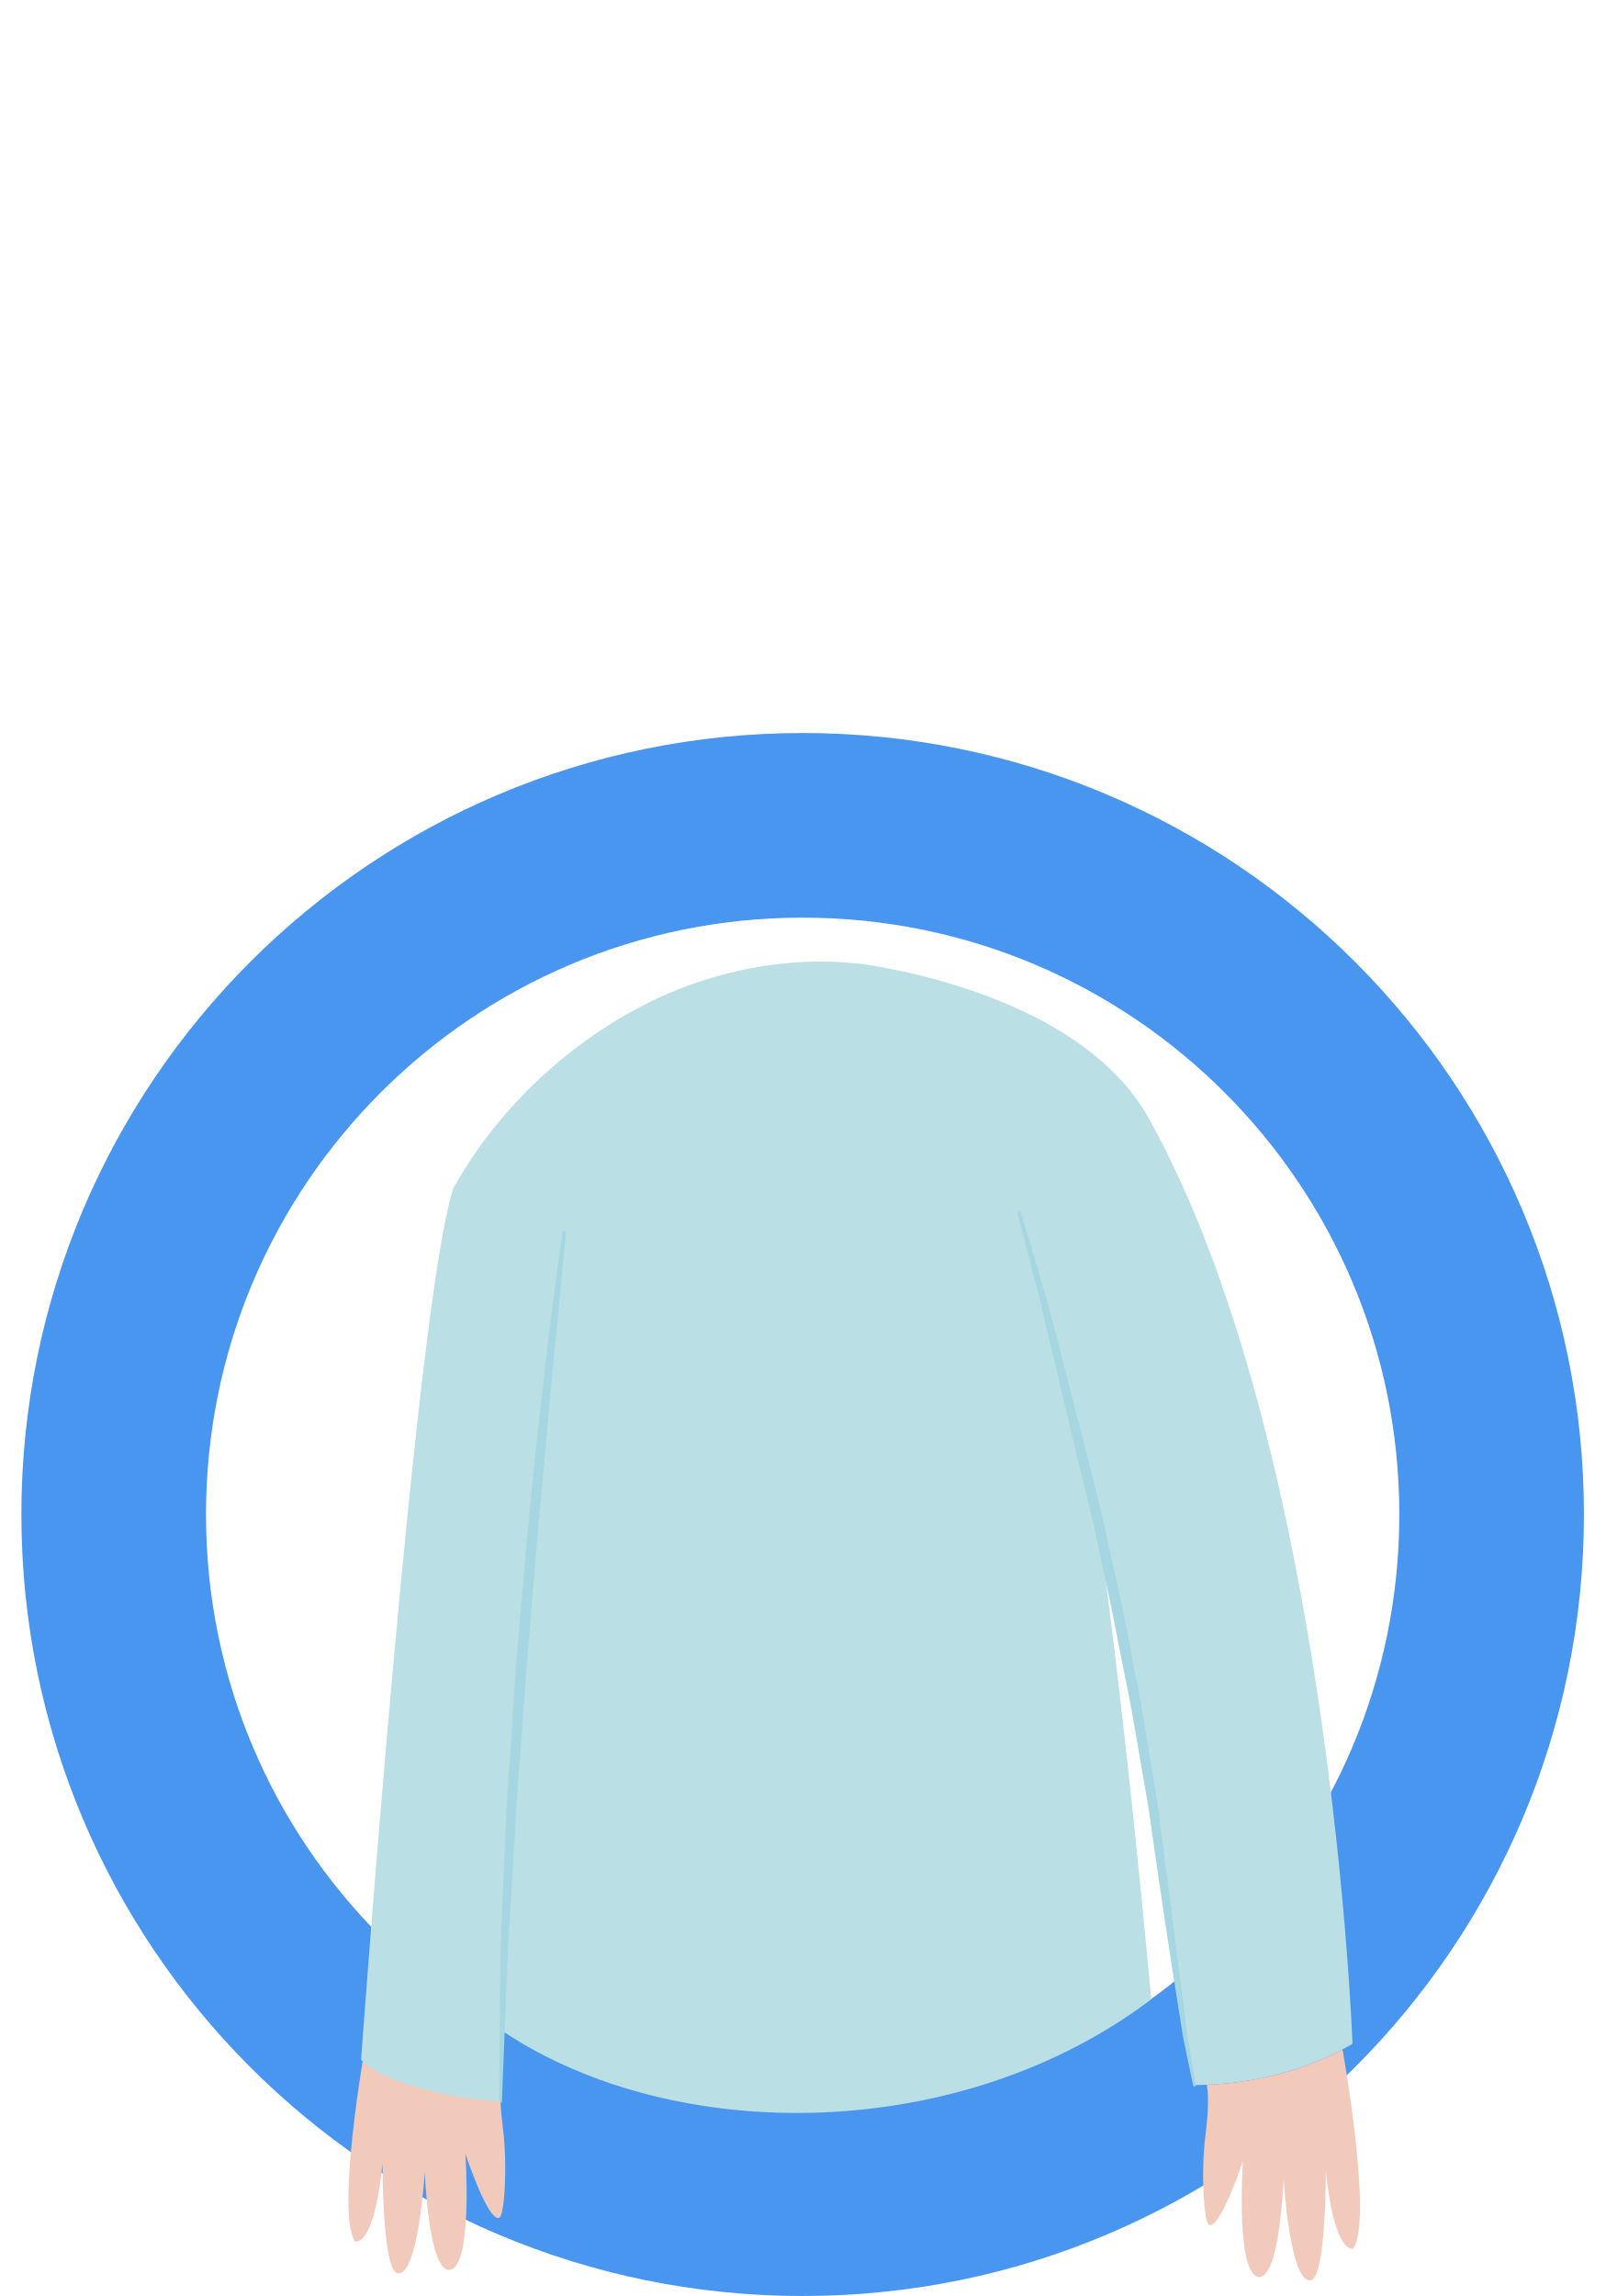
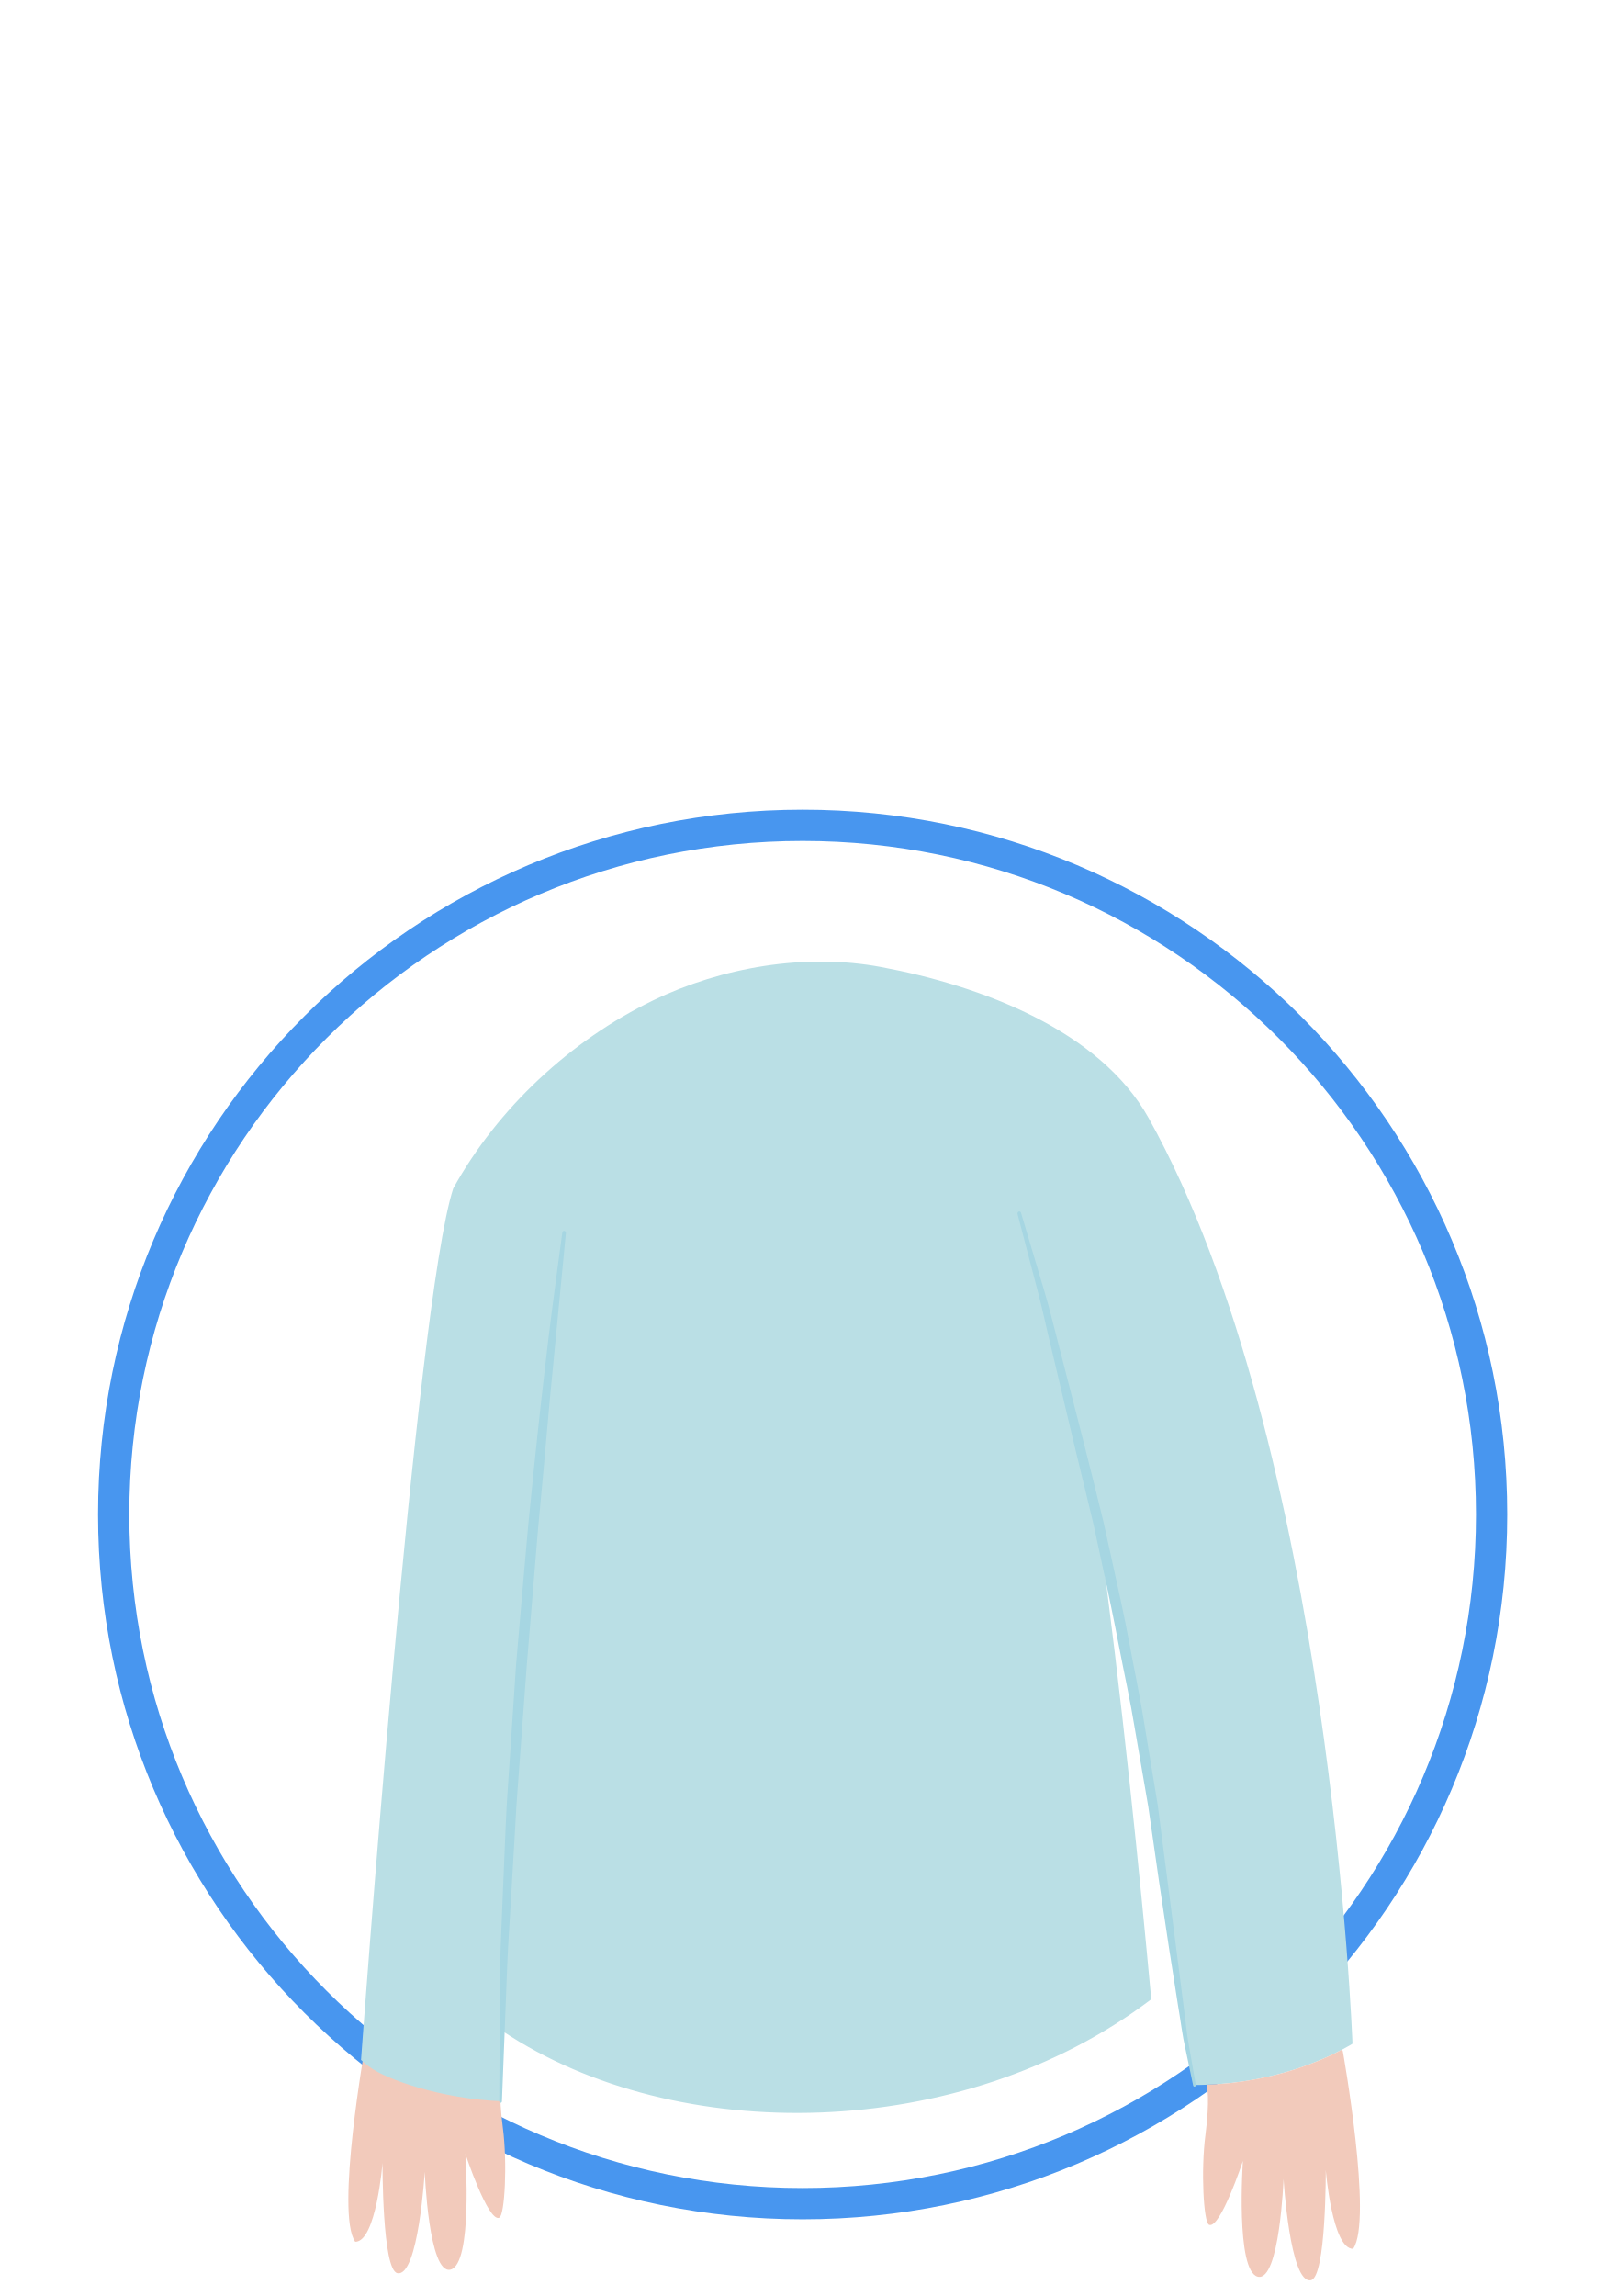
- <svg xmlns="http://www.w3.org/2000/svg" width="50mm" height="71.5mm" viewBox="0 0 50 71.5" version="1.1" id="svg2376">
-   <defs id="defs2370">
-     <clipPath clipPathUnits="userSpaceOnUse" id="clipPath726-7-7-9-2-8-4-5-8-8">
-       <path d="m 320.808,311.819 h 18.493 v -6.138 h -18.493 z" id="path724-4-4-5-6-7-8-7-4-0" />
+ <svg xmlns="http://www.w3.org/2000/svg" width="50mm" height="71.5mm" version="1.1" viewBox="0 0 50 71.5">
+   <defs>
+     <clipPath clipPathUnits="userSpaceOnUse">
+       <path d="M320.808 311.819h18.493v-6.138h-18.493z" />
    </clipPath>
-     <clipPath clipPathUnits="userSpaceOnUse" id="clipPath778-1-3-4-4-9-2-4-8-63">
-       <path d="m 333.768,336.042 h 10.814 v -10.814 h -10.814 z" id="path776-0-1-2-4-0-7-4-3-7" />
+     <clipPath clipPathUnits="userSpaceOnUse">
+       <path d="M333.768 336.042h10.814v-10.814h-10.814z" />
    </clipPath>
-     <clipPath clipPathUnits="userSpaceOnUse" id="clipPath794-0-4-7-7-0-2-5-9-85">
-       <path d="m 304.83,335.128 h 10.813 V 324.313 H 304.83 Z" id="path792-9-2-1-9-0-7-9-1-9" />
+     <clipPath clipPathUnits="userSpaceOnUse">
+       <path d="M304.83 335.128h10.813v-10.815H304.83z" />
    </clipPath>
-     <clipPath clipPathUnits="userSpaceOnUse" id="clipPath726-7-7-9-2-8-4-5-8-8-6">
-       <path d="m 320.808,311.819 h 18.493 v -6.138 h -18.493 z" id="path724-4-4-5-6-7-8-7-4-0-6" />
+     <clipPath clipPathUnits="userSpaceOnUse">
+       <path d="M320.808 311.819h18.493v-6.138h-18.493z" />
    </clipPath>
-     <clipPath clipPathUnits="userSpaceOnUse" id="clipPath778-1-3-4-4-9-2-4-8-63-8">
-       <path d="m 333.768,336.042 h 10.814 v -10.814 h -10.814 z" id="path776-0-1-2-4-0-7-4-3-7-4" />
+     <clipPath clipPathUnits="userSpaceOnUse">
+       <path d="M333.768 336.042h10.814v-10.814h-10.814z" />
    </clipPath>
-     <clipPath clipPathUnits="userSpaceOnUse" id="clipPath794-0-4-7-7-0-2-5-9-85-9">
-       <path d="m 304.83,335.128 h 10.813 V 324.313 H 304.83 Z" id="path792-9-2-1-9-0-7-9-1-9-1" />
+     <clipPath clipPathUnits="userSpaceOnUse">
+       <path d="M304.83 335.128h10.813v-10.815H304.83z" />
    </clipPath>
  </defs>
-   <g id="layer1" transform="translate(0,-225.5)">
-     <rect style="opacity:0.443;fill:none;fill-opacity:1;stroke:none;stroke-width:11.625;stroke-linecap:round;stroke-linejoin:miter;stroke-miterlimit:4;stroke-dasharray:none;stroke-dashoffset:0;stroke-opacity:1;paint-order:fill markers stroke" id="rect3090" width="49.989" height="71.5" x="0.005" y="225.5" />
-     <g id="g887" transform="matrix(0.9735415,0,0,0.9735415,0.6614643,7.858179)">
-       <ellipse ry="22.045" rx="22.042" cy="272.002" cx="25" id="path5542-1-4" style="opacity:1;fill:none;fill-opacity:1;stroke:#4896ef;stroke-width:5.906;stroke-linecap:round;stroke-linejoin:miter;stroke-miterlimit:4;stroke-dasharray:none;stroke-dashoffset:0;stroke-opacity:1;paint-order:fill markers stroke" />
-       <g transform="matrix(-0.3454557,0,0,-0.3952392,10.54616,294.0298)" id="g716-5-9-3-5-7-7-9-0-7-2">
-         <path id="path718-8-1-3-9-1-7-2-5-9-8" style="fill:#f2cabb;fill-opacity:1;fill-rule:nonzero;stroke:none" d="m -2.933,3.26 c 0,0 0.044,-8.696 -1.382,-8.928 -1.945,-0.317 -2.527,8.203 -2.527,8.203 0,0 -0.362,-8.334 -2.383,-7.917 -2.087,0.44 -1.382,9.367 -1.382,9.367 0,0 -2.106,-5.55 -3.135,-5.167 -0.516,0.192 -0.761,4.44 -0.336,7.266 0.428,2.897 0.143,3.909 0.143,3.909 v 0.165 c 6.161,0.196 10.652,1.965 12.518,2.843 l 0.066,-0.154 c 0,0 2.804,-13.702 0.947,-15.975 C -2.351,-3.134 -2.933,3.26 -2.933,3.26 Z" />
+   <g transform="translate(0 -225.5)">
+     <path fill="none" fillOpacity="1" stroke="none" strokeDasharray="none" strokeDashoffset="0" strokeLinecap="round" strokeLinejoin="miter" strokeMiterlimit="4" strokeOpacity="1" strokeWidth="11.625" d="M0.005 225.5H49.994V297H0.005z" opacity="0.443" paintOrder="fill markers stroke" />
+     <g transform="translate(.661 7.858) scale(.97354)">
+       <ellipse cx="25" cy="272.002" fill="none" fillOpacity="1" stroke="#4896ef" strokeDasharray="none" strokeDashoffset="0" strokeLinecap="round" strokeLinejoin="miter" strokeMiterlimit="4" strokeOpacity="1" strokeWidth="5.906" opacity="1" paintOrder="fill markers stroke" rx="22.042" ry="22.045" />
+       <g transform="matrix(-.34546 0 0 -.39524 10.546 294.03)">
+         <path fill="#f2cabb" fillOpacity="1" fillRule="nonzero" stroke="none" d="M-2.933 3.26s.044-8.696-1.382-8.928c-1.945-.317-2.527 8.203-2.527 8.203s-.362-8.334-2.383-7.917c-2.087.44-1.382 9.367-1.382 9.367s-2.106-5.55-3.135-5.167c-.516.191-.761 4.44-.336 7.266.428 2.897.143 3.909.143 3.909v.165c6.161.196 10.652 1.965 12.518 2.843l.066-.154S1.453-.855-.404-3.128C-2.35-3.134-2.933 3.26-2.933 3.26z" />
      </g>
-       <g style="fill:#badfe5;fill-opacity:1" transform="matrix(0.3454557,0,0,-0.3952392,14.8239,290.7628)" id="g672-5-4-6-4-3-6-4-9-9">
-         <path id="path674-3-3-8-2-1-1-4-2-9" style="fill:#badfe5;fill-opacity:1;fill-rule:nonzero;stroke:none" d="M 1.713,5.629 C 1.681,5.98 1.564,-0.023 1.532,-0.022 -4.143,0.19 -9.091,1.784 -10.542,2.691 c -0.615,0.372 -0.899,0.637 -0.899,0.637 0,0 5.061,61.25 8.541,70.529 4.117,6.498 10.875,11.991 18.496,15.212 6.401,2.705 14.113,3.847 21.103,2.71 9.334,-1.518 20.286,-5.143 24.805,-12.234 16.888,-26.508 18.874,-74.911 18.874,-74.911 0,0 -0.329,-0.187 -0.954,-0.472 -1.866,-0.878 -6.358,-2.648 -12.518,-2.843 -0.384,-0.014 -0.77,-0.024 -1.164,-0.024 0,0 -1.329,5.052 -2.601,14.638 -1.397,10.487 -3.878,21.577 -6.348,31.097 C 59.067,32.407 60.714,17.967 61.742,8.234 44.132,-3.431 17.711,-3.673 1.713,5.629 Z" />
+       <g fill="#badfe5" fillOpacity="1" transform="matrix(.34546 0 0 -.39524 14.824 290.763)">
+         <path fill="#badfe5" fillOpacity="1" fillRule="nonzero" stroke="none" d="M1.713 5.629c-.032.35-.15-5.652-.18-5.65-5.676.21-10.624 1.805-12.075 2.712-.615.372-.899.637-.899.637S-6.38 64.578-2.9 73.857c4.117 6.498 10.875 11.99 18.496 15.212 6.4 2.705 14.113 3.847 21.103 2.71 9.334-1.517 20.286-5.143 24.805-12.234 16.888-26.508 18.874-74.91 18.874-74.91s-.329-.188-.954-.473c-1.866-.878-6.358-2.648-12.518-2.843-.384-.014-.77-.024-1.164-.024 0 0-1.329 5.052-2.601 14.638-1.397 10.487-3.878 21.577-6.348 31.097 2.274-14.623 3.92-29.063 4.949-38.796C44.132-3.43 17.712-3.673 1.713 5.63z" />
      </g>
-       <g transform="matrix(0.3454557,0,0,-0.3952392,42.75082,294.2563)" id="g716-5-9-3-5-7-7-3-7-1">
-         <path id="path718-8-1-3-9-1-7-6-1-6" style="fill:#f2cabb;fill-opacity:1;fill-rule:nonzero;stroke:none" d="m -2.933,3.26 c 0,0 0.044,-8.696 -1.382,-8.928 -1.945,-0.317 -2.527,8.203 -2.527,8.203 0,0 -0.362,-8.334 -2.383,-7.917 -2.087,0.44 -1.382,9.367 -1.382,9.367 0,0 -2.106,-5.55 -3.135,-5.167 -0.516,0.192 -0.761,4.44 -0.336,7.266 0.428,2.897 0.143,3.909 0.143,3.909 v 0.165 c 6.161,0.196 10.652,1.965 12.518,2.843 l 0.066,-0.154 c 0,0 2.804,-13.702 0.947,-15.975 C -2.351,-3.134 -2.933,3.26 -2.933,3.26 Z" />
+       <g transform="matrix(.34546 0 0 -.39524 42.75 294.256)">
+         <path fill="#f2cabb" fillOpacity="1" fillRule="nonzero" stroke="none" d="M-2.933 3.26s.044-8.696-1.382-8.928c-1.945-.317-2.527 8.203-2.527 8.203s-.362-8.334-2.383-7.917c-2.087.44-1.382 9.367-1.382 9.367s-2.106-5.55-3.135-5.167c-.516.191-.761 4.44-.336 7.266.428 2.897.143 3.909.143 3.909v.165c6.161.196 10.652 1.965 12.518 2.843l.066-.154S1.453-.855-.404-3.128C-2.35-3.134-2.933 3.26-2.933 3.26z" />
      </g>
-       <g transform="matrix(0.3454557,0,0,-0.3952392,16.91383,262.9955)" id="g748-6-4-3-3-1-8-3-4-0">
-         <path id="path750-5-4-4-7-4-3-9-2-4" style="fill:#a6d6e2;fill-opacity:1;fill-rule:nonzero;stroke:none" d="m 1.482,-0.021 c 0,0 -0.484,-4.383 -1.21,-10.957 -0.392,-3.283 -0.725,-7.126 -1.182,-11.233 -0.235,-2.053 -0.409,-4.181 -0.621,-6.34 -0.204,-2.159 -0.412,-4.353 -0.619,-6.547 -0.185,-2.196 -0.371,-4.391 -0.554,-6.552 -0.168,-2.163 -0.392,-4.288 -0.503,-6.35 -0.138,-2.061 -0.271,-4.053 -0.398,-5.941 -0.121,-1.89 -0.272,-3.676 -0.346,-5.327 -0.295,-6.605 -0.491,-11.008 -0.491,-11.008 v -0.005 c -0.003,-0.07 -0.062,-0.123 -0.132,-0.12 -0.067,0.003 -0.121,0.059 -0.12,0.127 0,0 0.035,4.414 0.088,11.034 0.036,1.655 0.149,3.445 0.227,5.34 0.091,1.894 0.188,3.892 0.288,5.96 0.094,2.067 0.302,4.195 0.453,6.363 0.165,2.166 0.332,4.366 0.5,6.567 0.217,2.196 0.433,4.392 0.647,6.553 0.226,2.161 0.413,4.29 0.661,6.344 0.464,4.111 0.939,7.943 1.382,11.223 0.417,3.283 0.851,6.008 1.135,7.917 0.295,1.908 0.463,2.998 0.463,2.998 0.014,0.091 0.1,0.154 0.191,0.14 0.089,-0.014 0.151,-0.098 0.141,-0.186" />
+       <g transform="matrix(.34546 0 0 -.39524 16.914 262.995)">
+         <path fill="#a6d6e2" fillOpacity="1" fillRule="nonzero" stroke="none" d="M1.482-.02L.272-10.979C-.12-14.26-.453-18.104-.91-22.21c-.235-2.053-.409-4.18-.62-6.34l-.62-6.547c-.185-2.196-.37-4.39-.554-6.552-.168-2.163-.392-4.288-.503-6.35-.138-2.06-.27-4.053-.398-5.94-.12-1.89-.272-3.677-.346-5.328l-.49-11.008v-.005a.126.126 0 00-.252.007l.087 11.034c.036 1.655.15 3.445.227 5.34l.288 5.96c.094 2.067.302 4.195.453 6.363l.5 6.567.647 6.553c.226 2.161.413 4.29.661 6.344.464 4.111.94 7.943 1.382 11.223C-.03-7.607.403-4.882.687-2.973L1.15.025c.014.091.1.154.191.14a.17.17 0 00.141-.186" />
      </g>
-       <g transform="matrix(0.3454557,0,0,-0.3952392,31.98674,262.354)" id="g752-09-1-9-7-0-3-3-4-2">
-         <path id="path754-1-7-4-8-4-3-5-4-5" style="fill:#a6d6e2;fill-opacity:1;fill-rule:nonzero;stroke:none" d="m 0,0 c 0,0 0.365,-1.072 1.005,-2.948 0.319,-0.938 0.707,-2.077 1.152,-3.384 0.452,-1.303 0.866,-2.807 1.352,-4.436 0.95,-3.265 2.097,-7.065 3.257,-11.157 0.289,-1.024 0.584,-2.066 0.88,-3.12 0.267,-1.059 0.538,-2.132 0.809,-3.213 0.545,-2.161 1.111,-4.354 1.58,-6.577 0.466,-2.222 1.016,-4.426 1.405,-6.625 0.415,-2.196 0.824,-4.355 1.218,-6.445 0.62,-4.203 1.198,-8.126 1.695,-11.488 0.247,-1.681 0.472,-3.222 0.672,-4.587 0.213,-1.362 0.329,-2.568 0.545,-3.528 0.39,-1.936 0.613,-3.042 0.613,-3.042 l 0.002,-0.01 c 0.013,-0.068 -0.031,-0.135 -0.099,-0.148 -0.066,-0.014 -0.132,0.028 -0.148,0.093 0,0 -0.266,1.106 -0.732,3.039 -0.257,0.967 -0.416,2.157 -0.682,3.512 -0.243,1.359 -0.518,2.892 -0.818,4.564 -0.287,1.676 -0.599,3.493 -0.928,5.414 -0.315,1.917 -0.648,3.937 -0.992,6.028 -0.41,2.079 -0.834,4.227 -1.265,6.411 -0.406,2.189 -0.97,4.377 -1.452,6.585 -0.478,2.207 -1.011,4.408 -1.55,6.572 -0.265,1.082 -0.529,2.157 -0.789,3.218 -0.29,1.05 -0.576,2.087 -0.857,3.108 -1.15,4.08 -2.158,7.908 -3.057,11.181 -0.46,1.634 -0.822,3.148 -1.218,4.47 -0.396,1.323 -0.741,2.476 -1.025,3.426 -0.567,1.899 -0.891,2.983 -0.891,2.983 -0.028,0.089 0.022,0.183 0.11,0.21 C -0.121,0.132 -0.029,0.084 0,0" />
+       <g transform="matrix(.34546 0 0 -.39524 31.987 262.354)">
+         <path fill="#a6d6e2" fillOpacity="1" fillRule="nonzero" stroke="none" d="M0 0l1.005-2.948 1.152-3.384c.452-1.303.866-2.807 1.352-4.436.95-3.265 2.097-7.065 3.257-11.157.289-1.024.584-2.066.88-3.12.267-1.059.538-2.132.809-3.213.545-2.161 1.111-4.354 1.58-6.577.466-2.222 1.016-4.426 1.405-6.625l1.218-6.445 1.695-11.488.672-4.587c.213-1.362.329-2.568.545-3.528l.613-3.042.002-.01a.126.126 0 00-.247-.055l-.732 3.039c-.257.967-.416 2.157-.682 3.512l-.818 4.564-.928 5.414-.992 6.028-1.265 6.411c-.406 2.189-.97 4.377-1.452 6.585a219.501 219.501 0 01-1.55 6.572l-.789 3.218-.857 3.108c-1.15 4.08-2.158 7.908-3.057 11.181-.46 1.634-.822 3.148-1.218 4.47L.573-3.087-.318-.104A.167.167 0 000 0" />
      </g>
    </g>
-     <rect style="opacity:0.443;fill:none;fill-opacity:1;stroke:none;stroke-width:2.521;stroke-linecap:round;stroke-linejoin:miter;stroke-miterlimit:4;stroke-dasharray:none;stroke-dashoffset:0;stroke-opacity:1;paint-order:fill markers stroke" id="rect2256-64" width="49.989" height="69.746" x="0.005" y="227.254" />
+     <path fill="none" fillOpacity="1" stroke="none" strokeDasharray="none" strokeDashoffset="0" strokeLinecap="round" strokeLinejoin="miter" strokeMiterlimit="4" strokeOpacity="1" strokeWidth="2.521" d="M0.005 227.254H49.994V297H0.005z" opacity="0.443" paintOrder="fill markers stroke" />
  </g>
</svg>
